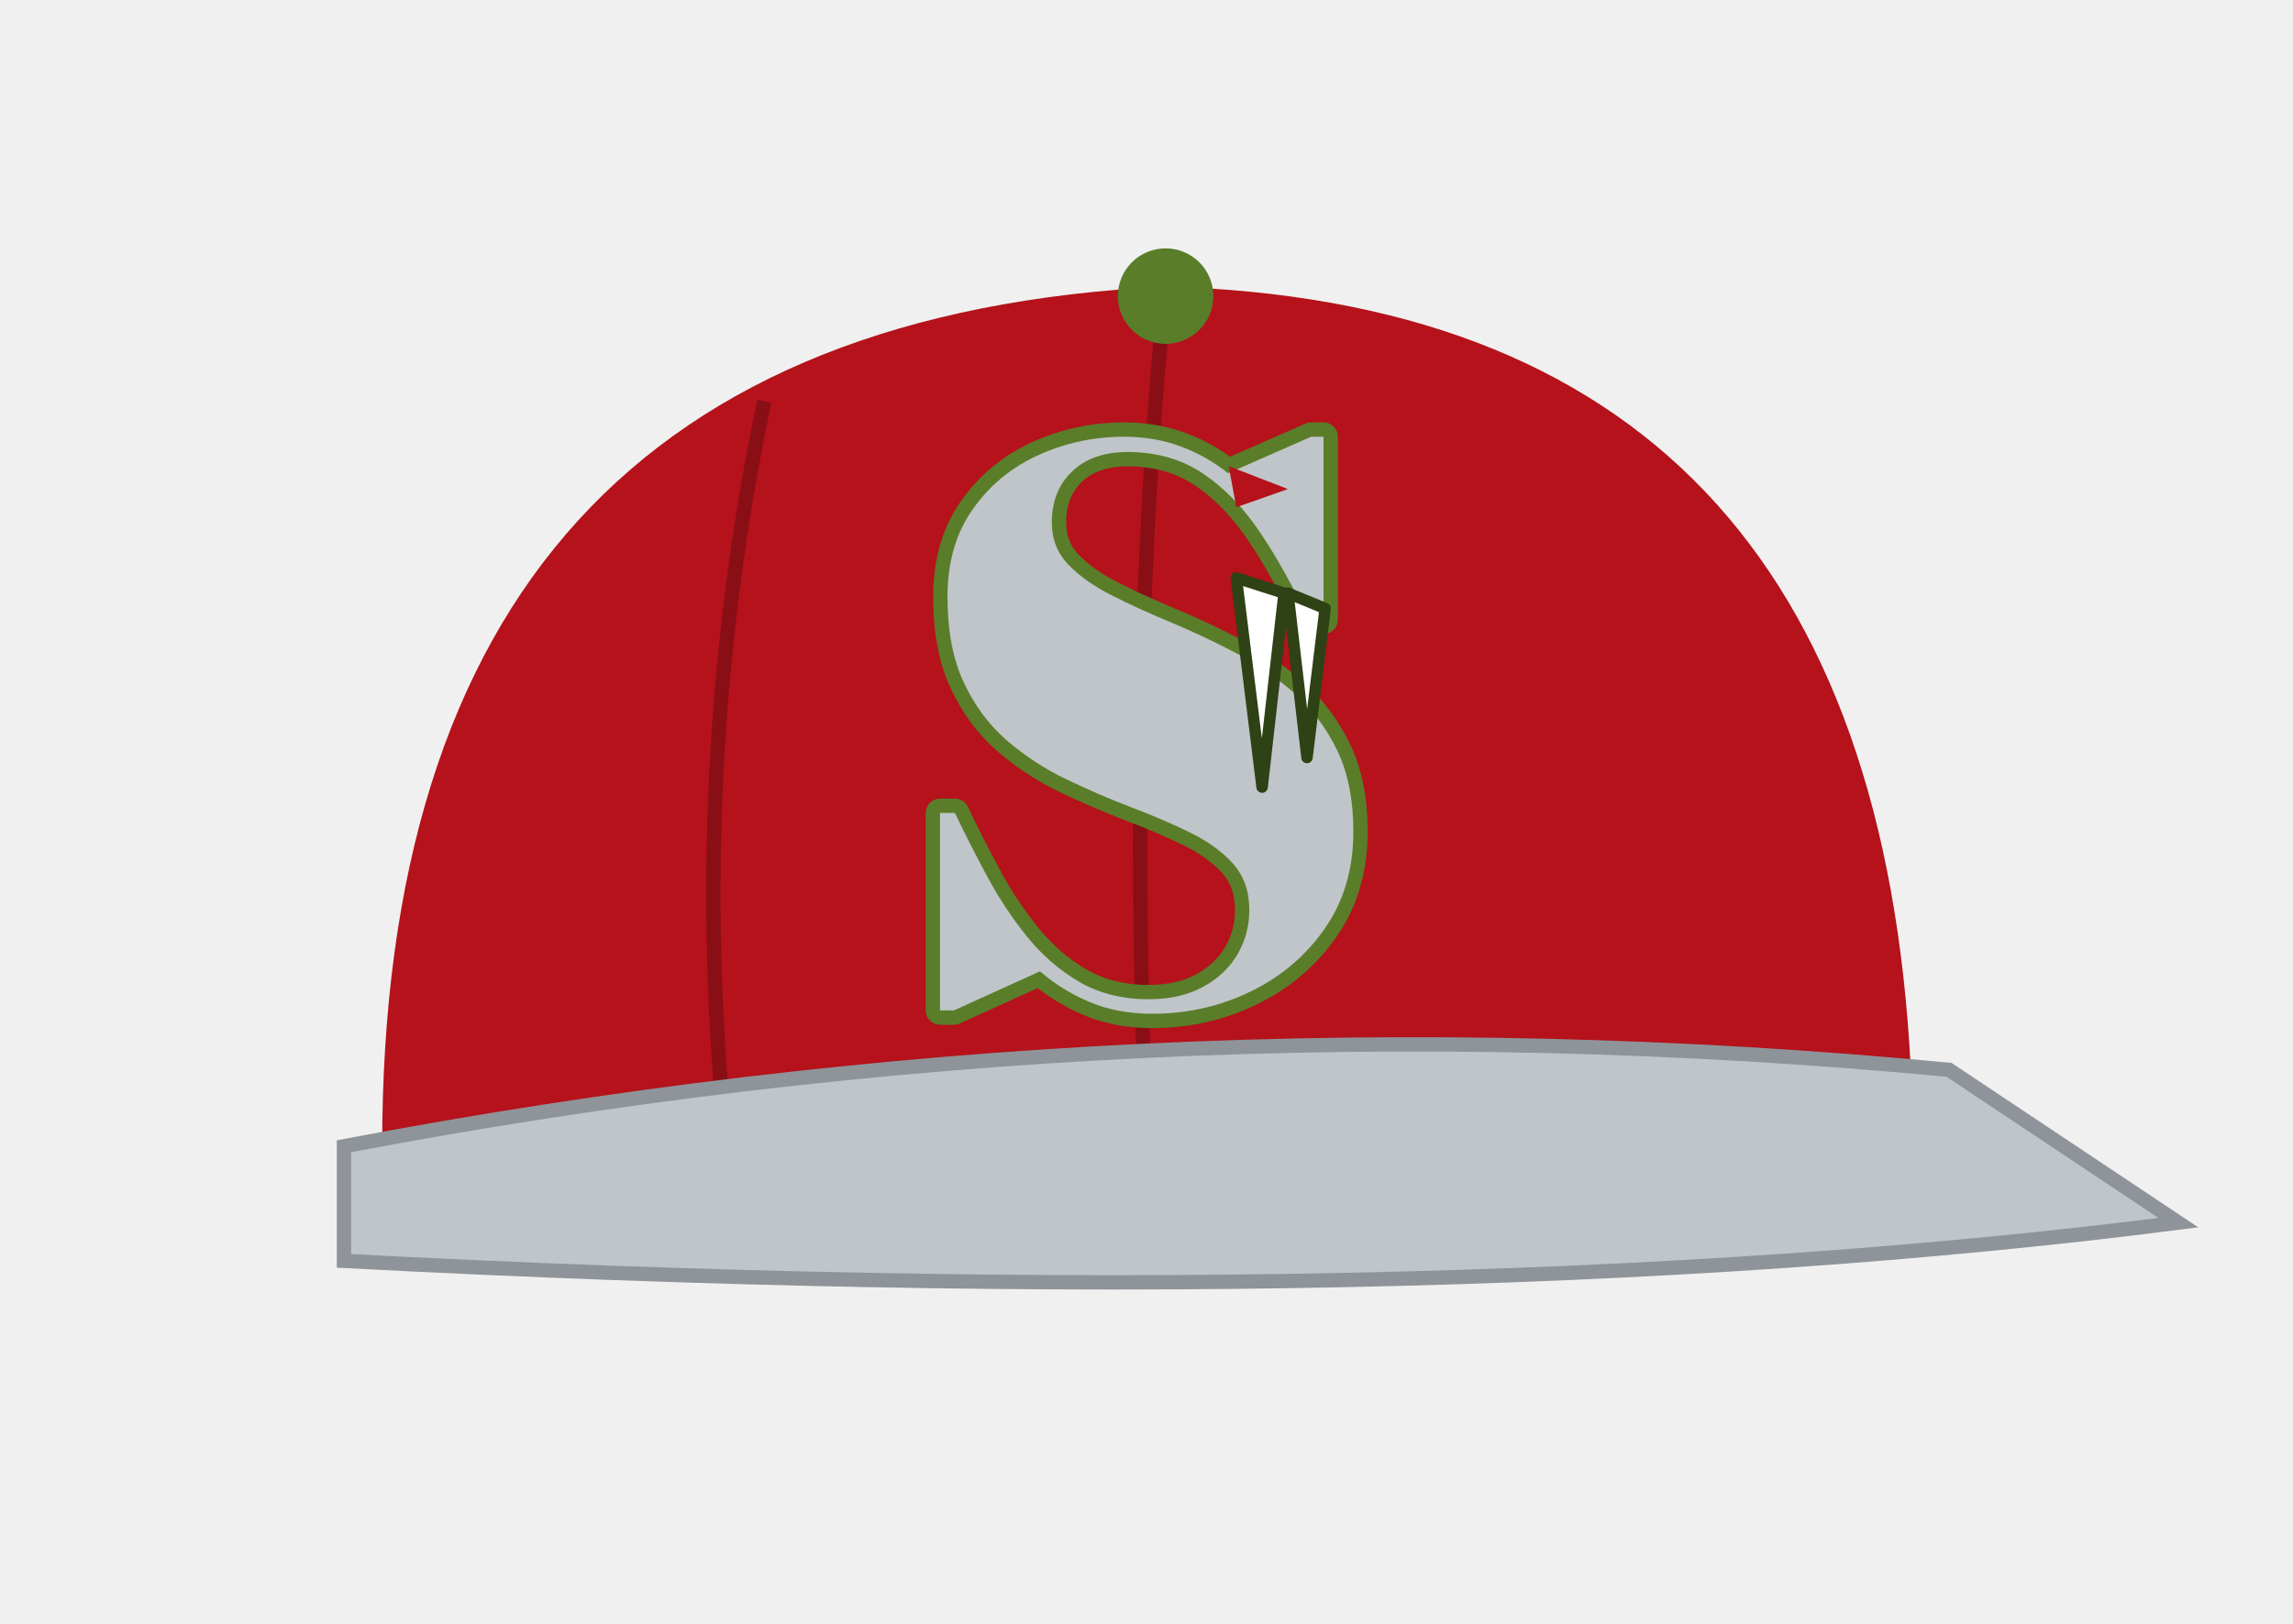
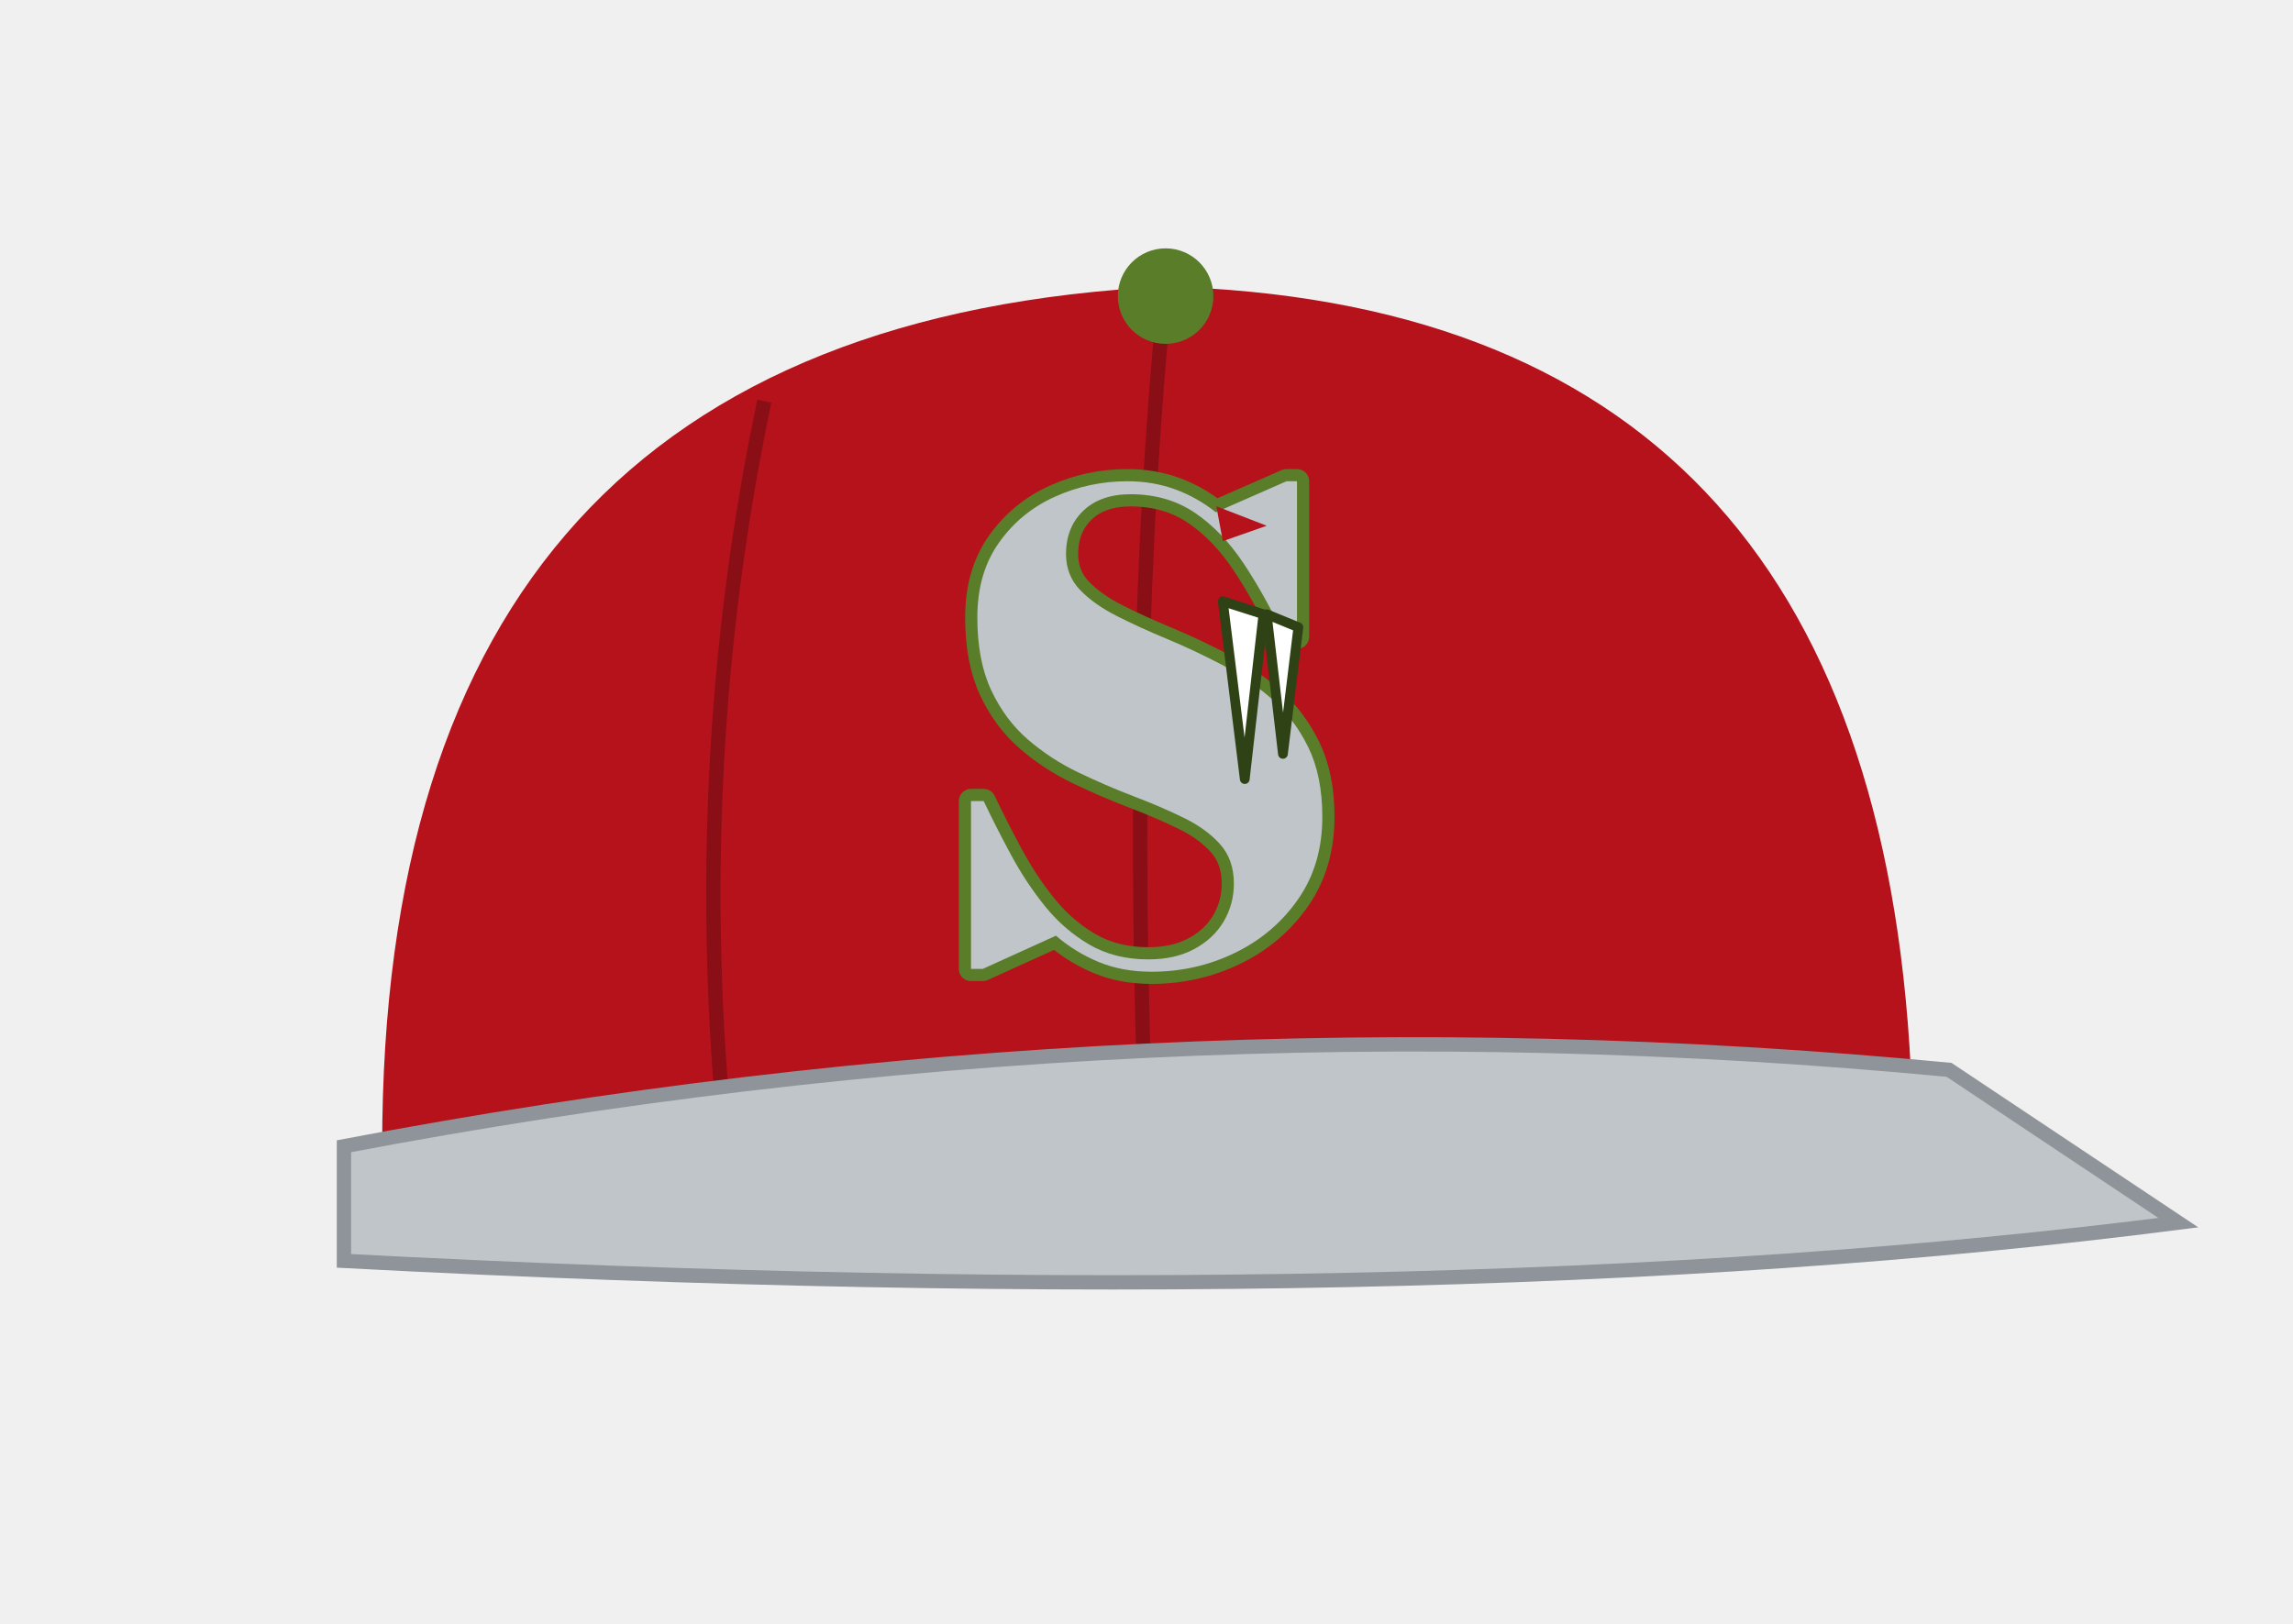
<svg xmlns="http://www.w3.org/2000/svg" viewBox="0 0 240 170" width="240" height="170" role="img" aria-label="Milan cap alternate">
  <path d="M40 120 Q40 34 122 30 Q196 32 200 112 Z" fill="#B5121B" />
  <path d="M122 30 Q118 70 120 120" fill="none" stroke="#8A0E15" stroke-width="1.5" />
  <path d="M80 42 Q72 80 76 120" fill="none" stroke="#8A0E15" stroke-width="1.5" />
  <circle cx="122" cy="31" r="5" fill="#5A7D2A" />
  <path d="M36 120 Q120 104 204 112 L228 128 Q150 138 36 132 Z" fill="#C0C5C9" stroke="#8E9499" stroke-width="1.5" />
-   <path d="M120.62 106.13Q117 106.13 114.09 104.92Q111.19 103.71 108.85 101.69L99.84 105.78H98.39V85.11H99.95Q101.47 88.31 103.31 91.72Q105.14 95.13 107.5 98.06Q109.86 100.98 112.98 102.8Q116.1 104.61 120.23 104.61Q123.51 104.61 125.87 103.34Q128.23 102.08 129.5 99.95Q130.76 97.82 130.76 95.25Q130.76 92.33 129.05 90.41Q127.33 88.5 124.52 87.14Q121.72 85.77 118.34 84.49Q114.97 83.2 111.6 81.58Q108.22 79.96 105.41 77.54Q102.61 75.13 100.89 71.48Q99.17 67.83 99.17 62.49Q99.17 57.03 101.83 53.29Q104.48 49.54 108.71 47.63Q112.94 45.72 117.66 45.72Q120.78 45.72 123.51 46.71Q126.24 47.71 128.54 49.54L137.24 45.72H138.53V64.87H136.97Q134.62 59.84 131.97 55.86Q129.32 51.88 125.95 49.6Q122.57 47.32 118.05 47.32Q114.34 47.32 112.22 49.35Q110.09 51.38 110.09 54.69Q110.09 57.3 111.81 59.1Q113.53 60.89 116.33 62.31Q119.14 63.74 122.52 65.14Q125.89 66.55 129.24 68.3Q132.6 70.06 135.41 72.51Q138.21 74.97 139.93 78.5Q141.65 82.03 141.65 87.06Q141.65 92.91 138.68 97.18Q135.72 101.45 130.92 103.79Q126.12 106.13 120.62 106.13Z" fill="#C0C5C9" stroke="#5A7D2A" stroke-width="3.00" stroke-linejoin="round" paint-order="stroke" />
-   <path d="M129.4 60.5 L132.1 82.4 L134.4 62.1 Z M134.8 62.1 L136.8 79.3 L138.7 63.7 Z" fill="#FFFFFF" stroke="#2E4215" stroke-width="1.20" stroke-linejoin="round" />
-   <path d="M128.6 48.8 L134.8 51.2 L129.4 53.1 Z" fill="#B5121B" />
+   <g transform="translate(120.0 76.8) scale(0.85) translate(-120.0 -76.8)">
+     <path d="M120.62 106.13Q117 106.13 114.09 104.92Q111.19 103.71 108.85 101.69L99.84 105.78H98.39V85.11H99.95Q101.47 88.31 103.31 91.72Q105.14 95.13 107.5 98.06Q109.86 100.98 112.98 102.8Q116.1 104.61 120.23 104.61Q123.51 104.61 125.87 103.34Q128.23 102.08 129.5 99.95Q130.76 97.82 130.76 95.25Q130.76 92.33 129.05 90.41Q127.33 88.5 124.52 87.14Q121.72 85.77 118.34 84.49Q114.97 83.2 111.6 81.58Q108.22 79.96 105.41 77.54Q102.61 75.13 100.89 71.48Q99.17 67.83 99.17 62.49Q99.17 57.03 101.83 53.29Q104.48 49.54 108.71 47.63Q112.94 45.72 117.66 45.72Q120.78 45.72 123.51 46.71Q126.24 47.71 128.54 49.54L137.24 45.72H138.53V64.87H136.97Q134.62 59.84 131.97 55.86Q129.32 51.88 125.95 49.6Q122.57 47.32 118.05 47.32Q114.34 47.32 112.22 49.35Q110.09 51.38 110.09 54.69Q110.09 57.3 111.81 59.1Q113.53 60.89 116.33 62.31Q119.14 63.74 122.52 65.14Q125.89 66.55 129.24 68.3Q132.6 70.06 135.41 72.51Q138.21 74.97 139.93 78.5Q141.65 82.03 141.65 87.06Q141.65 92.91 138.68 97.18Q135.72 101.45 130.92 103.79Q126.12 106.13 120.62 106.13Z" fill="#C0C5C9" stroke="#5A7D2A" stroke-width="3.00" stroke-linejoin="round" paint-order="stroke" />
+     <path d="M129.4 60.5 L132.1 82.4 L134.4 62.1 Z M134.8 62.1 L136.8 79.3 L138.7 63.7 Z" fill="#FFFFFF" stroke="#2E4215" stroke-width="1.20" stroke-linejoin="round" />
+     <path d="M128.6 48.8 L134.8 51.2 L129.4 53.1 Z" fill="#B5121B" />
+   </g>
</svg>
